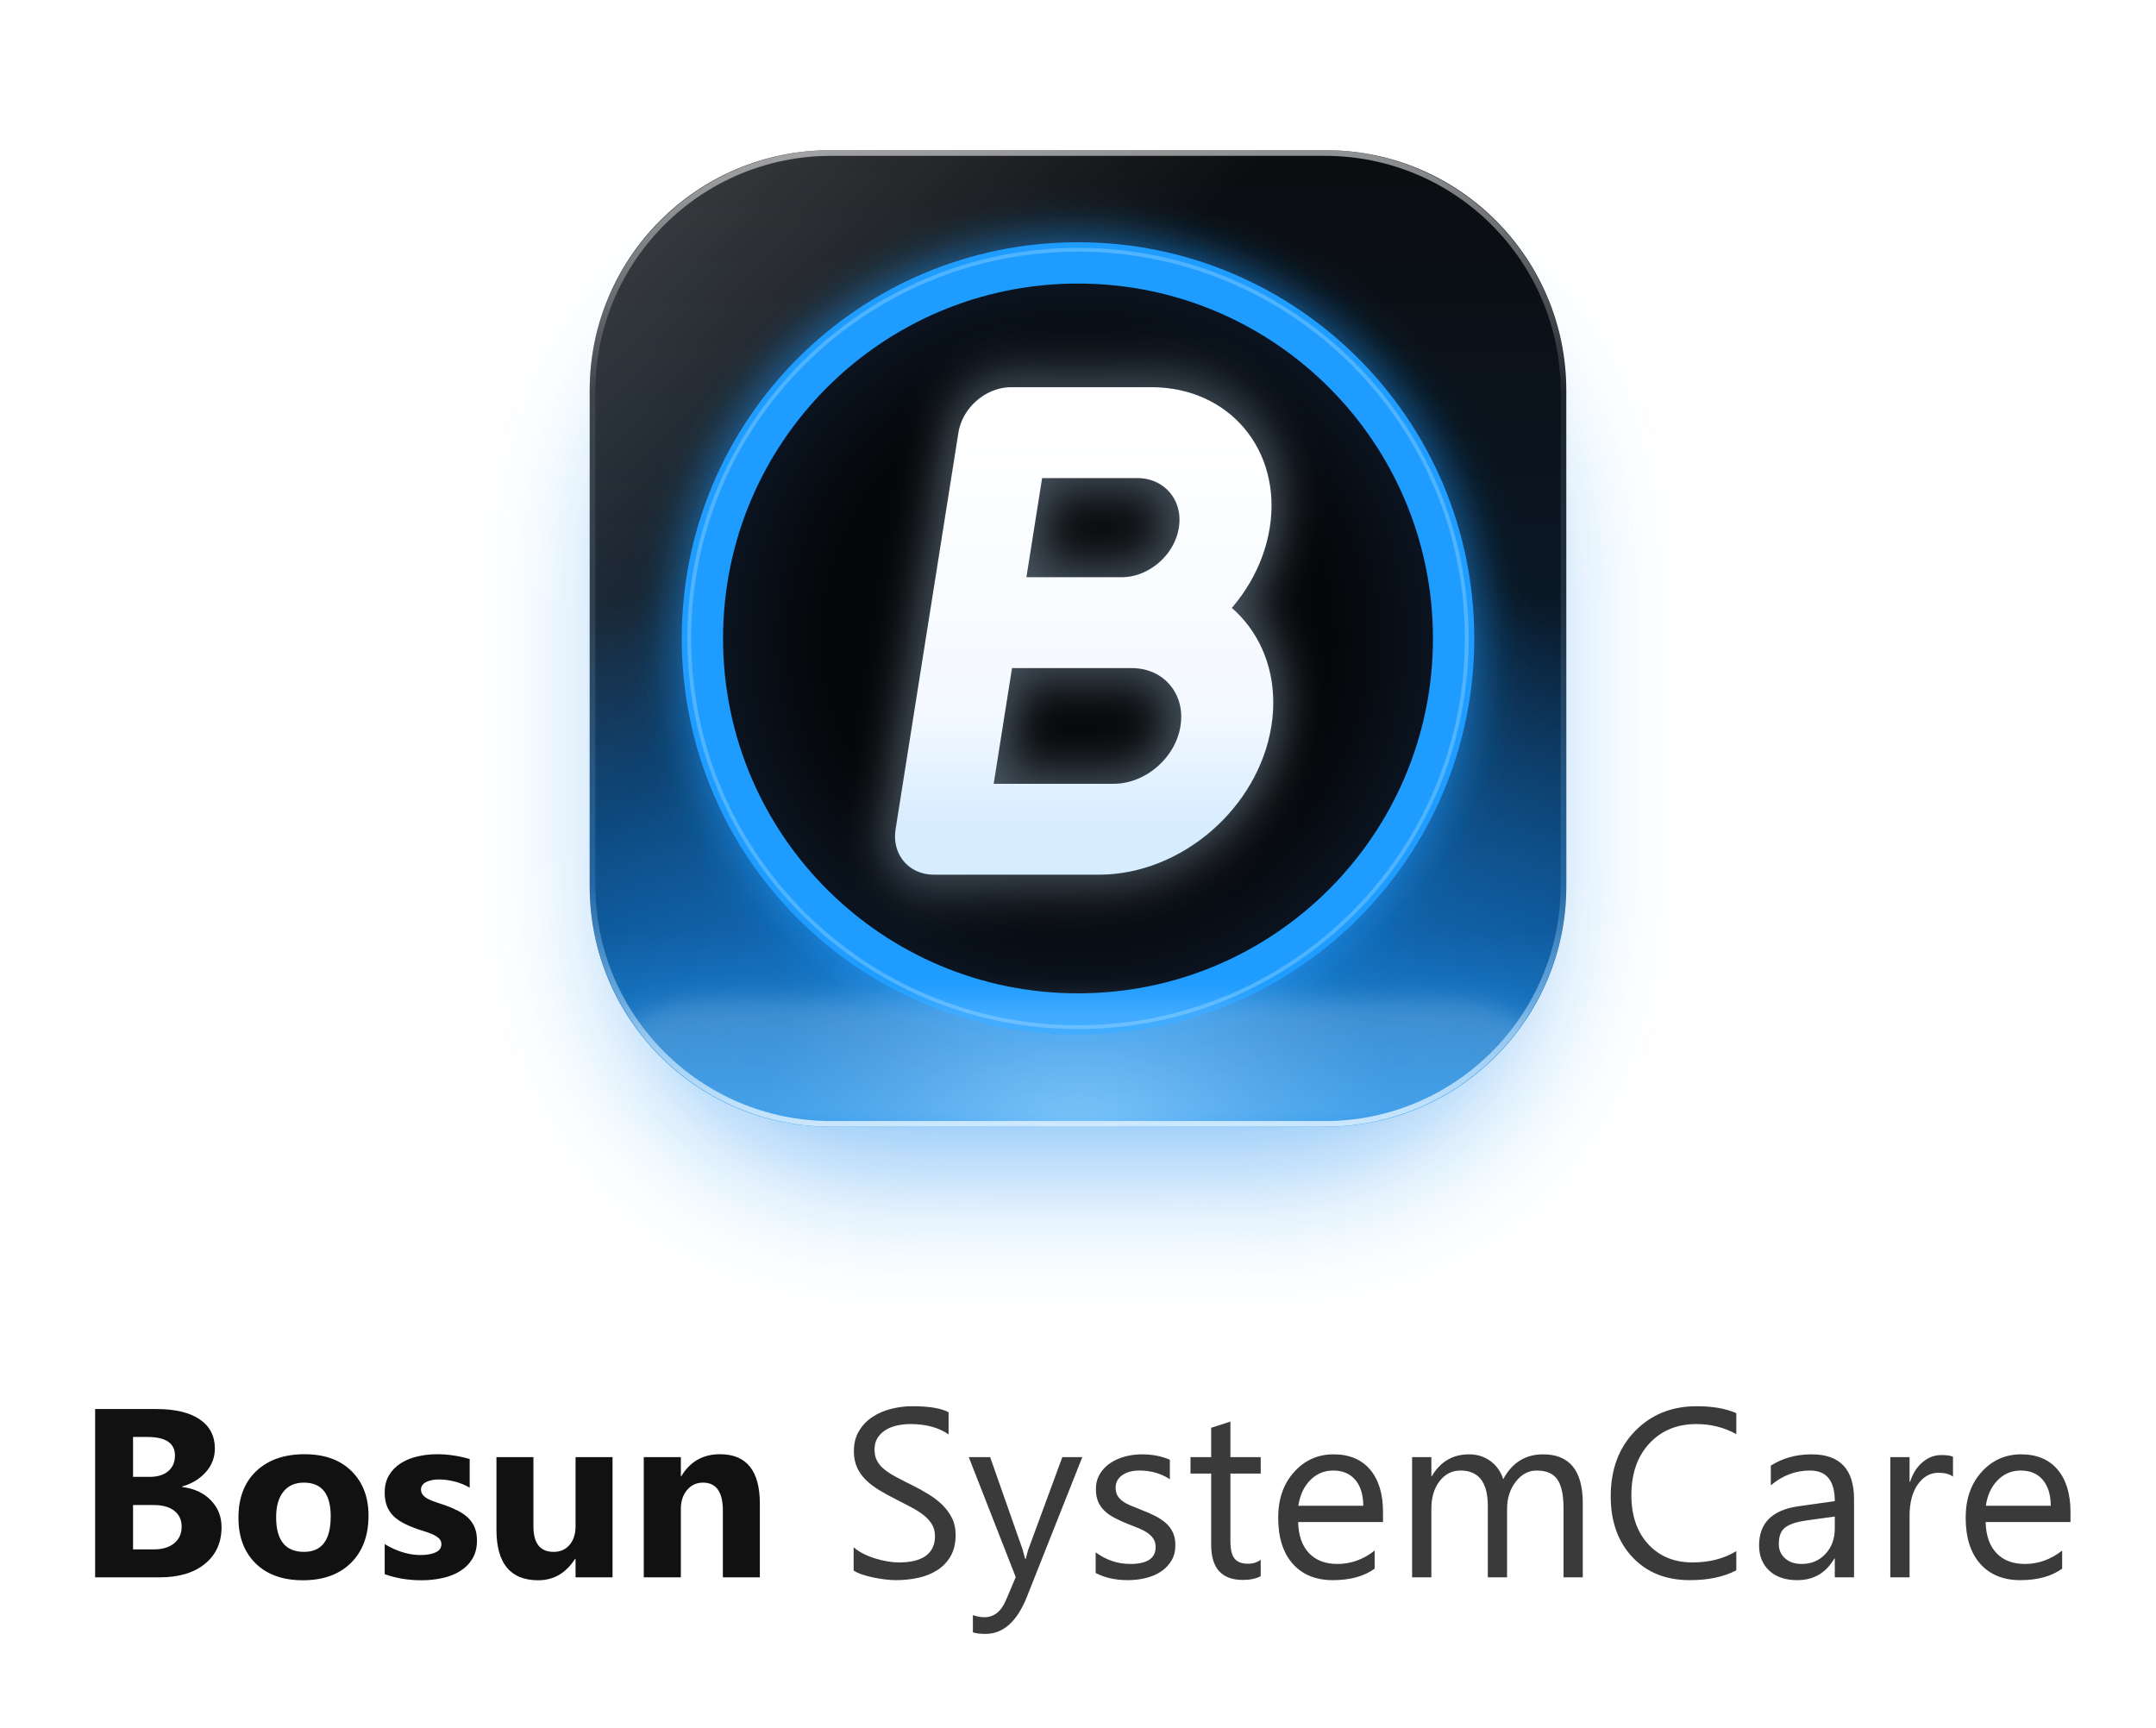
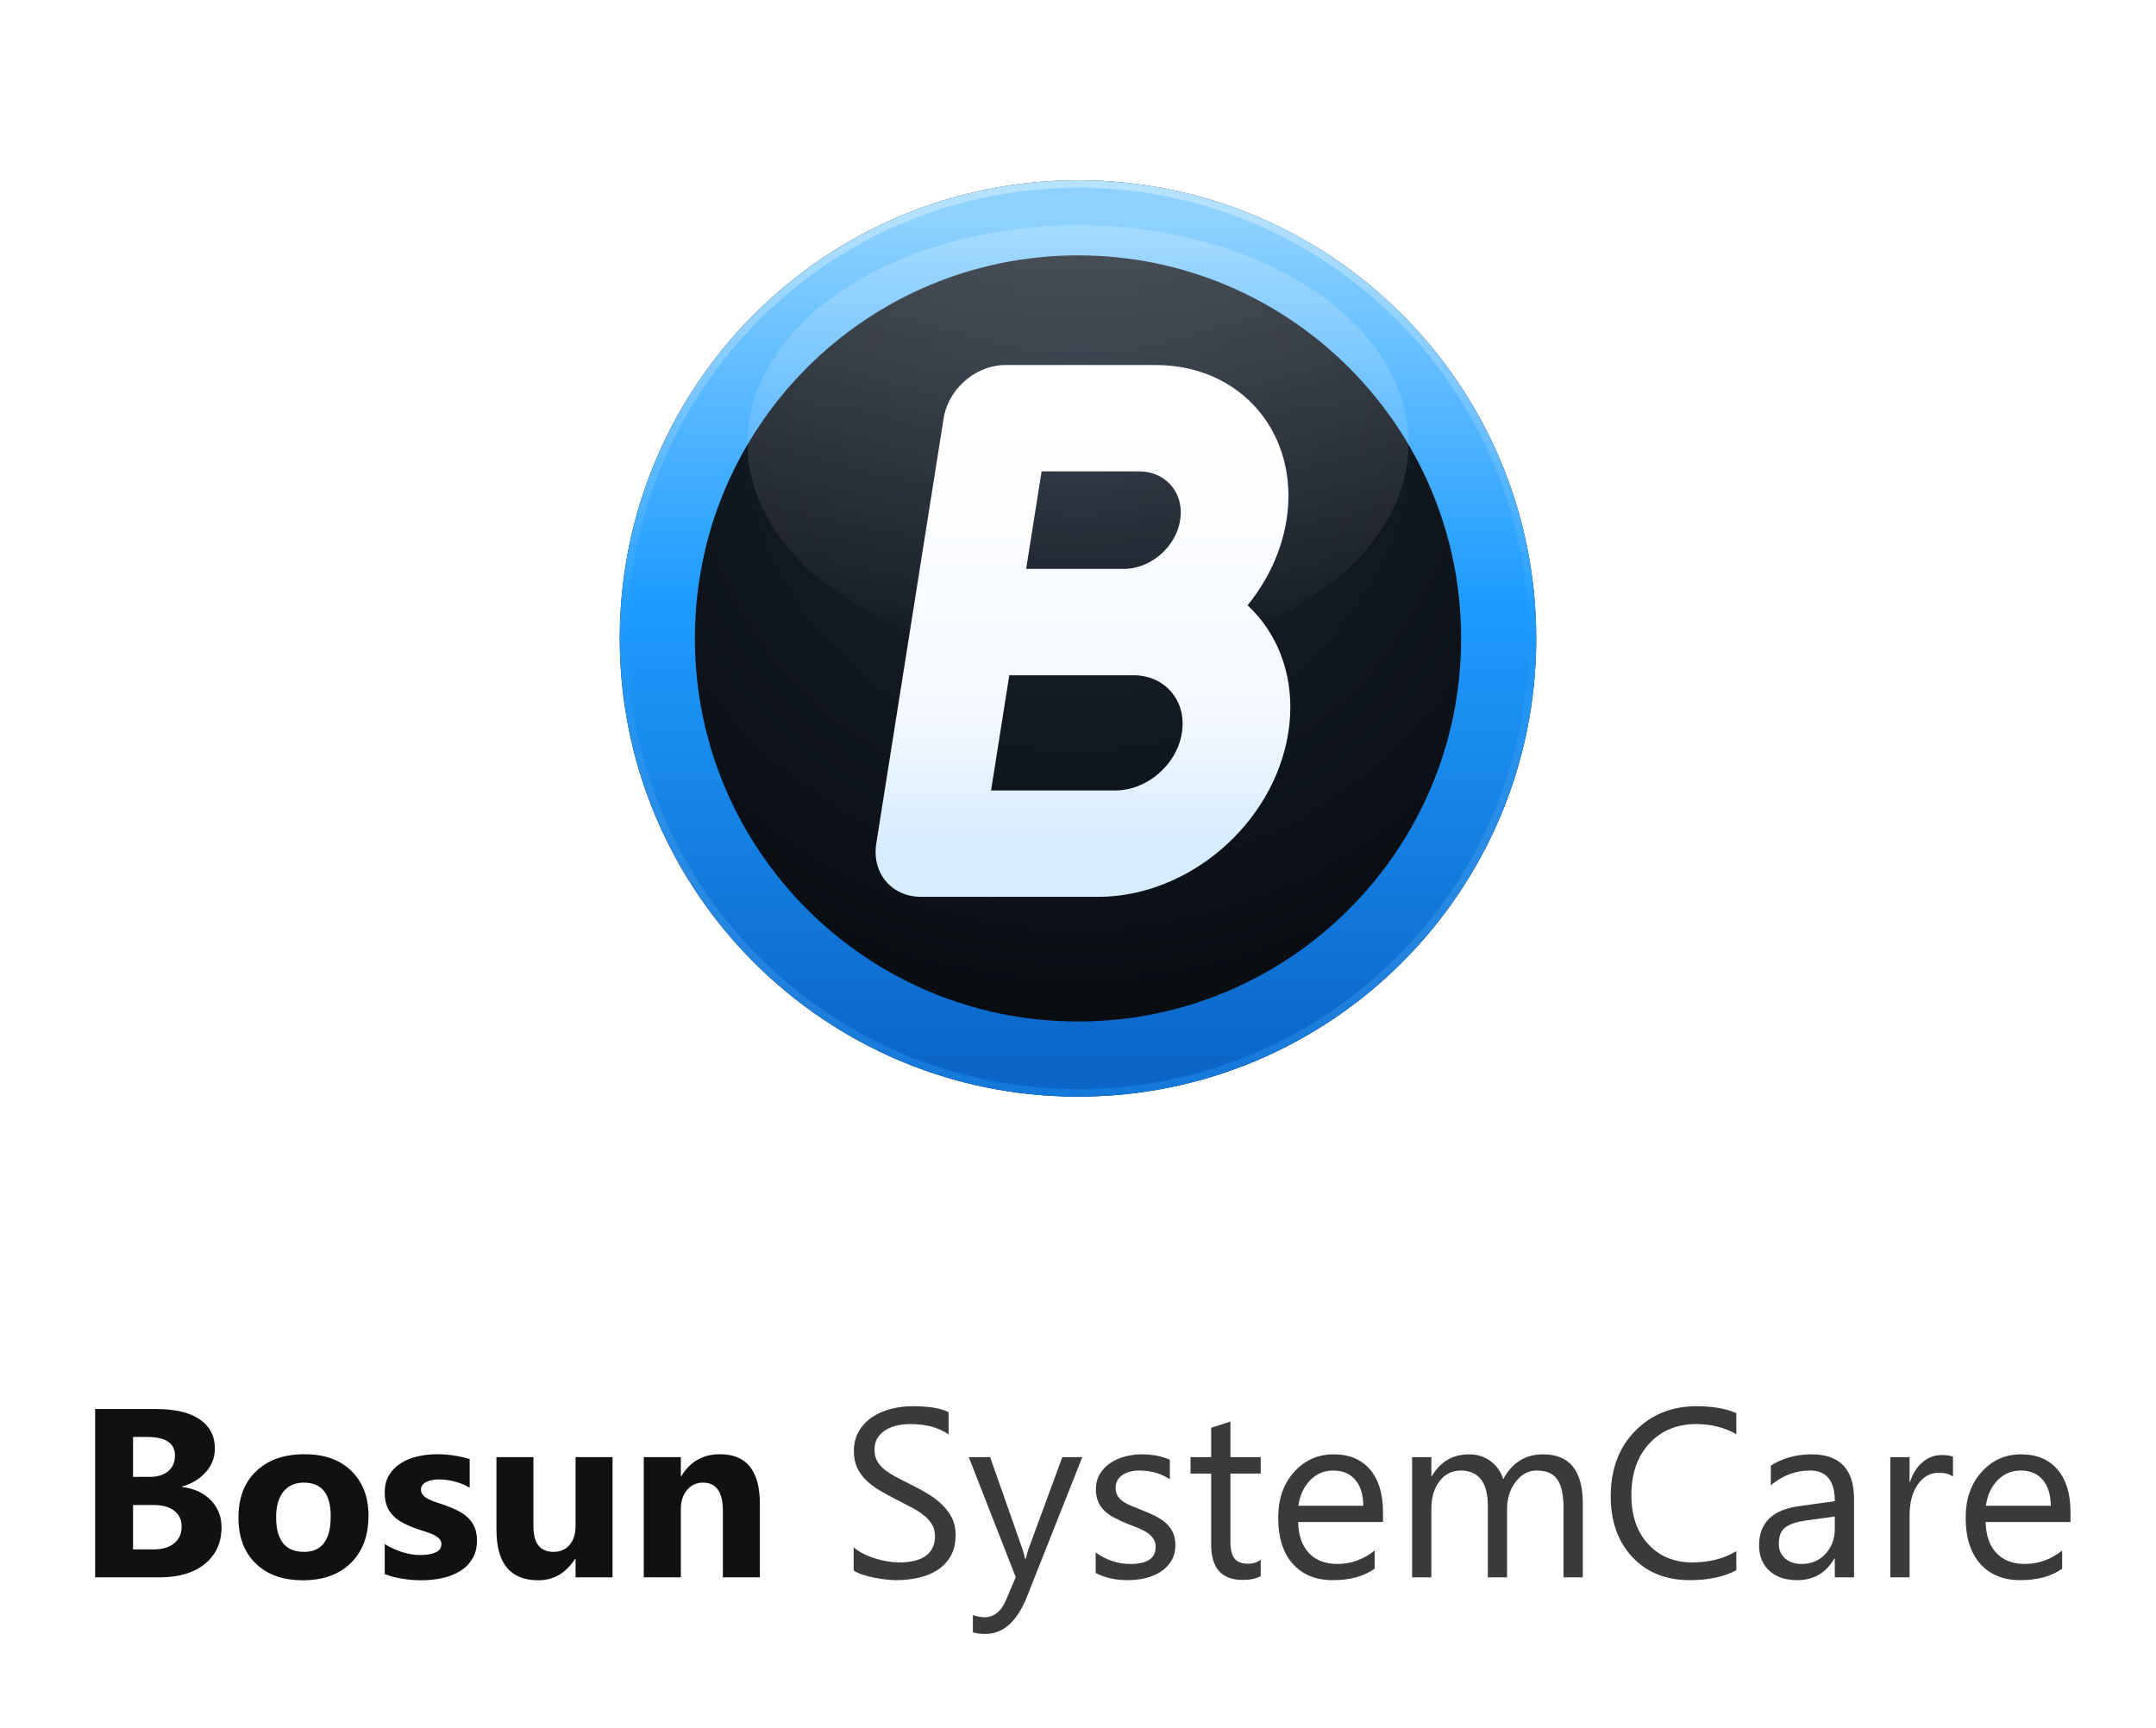
<svg xmlns="http://www.w3.org/2000/svg" viewBox="-157 -40 574 460">
  <svg x="0" y="0" width="260" height="260" viewBox="0 0 260 260" overflow="visible">
    <defs>
-       <linearGradient id="tile" x1="0" y1="0" x2="0" y2="1">
-         <stop offset="0" stop-color="#0b0d10" />
-         <stop offset=".45" stop-color="#0a1724" />
-         <stop offset=".8" stop-color="#0c4f8c" />
-         <stop offset="1" stop-color="#2a9bf0" />
+       <radialGradient id="disc" cx="130" cy="70" r="200" gradientUnits="userSpaceOnUse">
+         <stop offset="0" stop-color="#1b2532" />
+         <stop offset="1" stop-color="#05070a" />
+       </radialGradient>
+       <linearGradient id="ring" x1="0" y1="0" x2="0" y2="1">
+         <stop offset="0" stop-color="#8ed2ff" />
+         <stop offset=".45" stop-color="#1e9cff" />
+         <stop offset="1" stop-color="#0b66c8" />
      </linearGradient>
-       <radialGradient id="bottomglow" cx=".5" cy="1.05" r=".75">
-         <stop offset="0" stop-color="#7cc8ff" stop-opacity=".9" />
-         <stop offset=".45" stop-color="#1a86e0" stop-opacity=".45" />
-         <stop offset="1" stop-color="#1a86e0" stop-opacity="0" />
-       </radialGradient>
+       <linearGradient id="gloss" x1="0" y1="0" x2="0" y2="1">
+         <stop offset="0" stop-color="#fff" stop-opacity=".22" />
+         <stop offset="1" stop-color="#fff" stop-opacity="0" />
+       </linearGradient>
      <linearGradient id="rim" x1="0" y1="0" x2="0" y2="1">
-         <stop offset="0" stop-color="#fff" stop-opacity=".55" />
-         <stop offset=".25" stop-color="#fff" stop-opacity=".08" />
-         <stop offset=".75" stop-color="#9fd6ff" stop-opacity=".15" />
-         <stop offset="1" stop-color="#d8eeff" stop-opacity=".9" />
+         <stop offset="0" stop-color="#fff" stop-opacity=".35" />
+         <stop offset=".5" stop-color="#fff" stop-opacity="0" />
+         <stop offset="1" stop-color="#1e9cff" stop-opacity=".35" />
      </linearGradient>
-       <linearGradient id="sheen" x1="0" y1="0" x2="1" y2="1">
-         <stop offset="0" stop-color="#fff" stop-opacity=".22" />
-         <stop offset=".35" stop-color="#fff" stop-opacity="0" />
-       </linearGradient>
-       <radialGradient id="core" cx=".5" cy=".5" r=".5">
-         <stop offset=".7" stop-color="#050608" />
-         <stop offset="1" stop-color="#0a1420" />
-       </radialGradient>
-       <linearGradient id="glyph" x1="0" y1="0" x2="0" y2="1">
-         <stop offset="0" stop-color="#ffffff" />
+       <linearGradient id="glyph" x1="0" y1="82" x2="0" y2="178" gradientUnits="userSpaceOnUse">
+         <stop offset="0" stop-color="#fff" />
        <stop offset=".7" stop-color="#f4f9ff" />
        <stop offset="1" stop-color="#d6ecff" />
      </linearGradient>
-       <filter id="blur18" x="-50%" y="-50%" width="200%" height="200%">
-         <feGaussianBlur stdDeviation="18" />
-       </filter>
-       <filter id="blur6" x="-50%" y="-50%" width="200%" height="200%">
-         <feGaussianBlur stdDeviation="6" />
-       </filter>
-       <filter id="blur3" x="-50%" y="-50%" width="200%" height="200%">
-         <feGaussianBlur stdDeviation="3" />
-       </filter>
-       <clipPath id="tc">
-         <rect width="260" height="260" rx="64" />
-       </clipPath>
    </defs>
-     <rect x="10" y="40" width="240" height="230" rx="64" fill="#1a8cf0" opacity=".55" filter="url(#blur18)" />
-     <g clip-path="url(#tc)">
-       <rect width="260" height="260" fill="url(#tile)" />
-       <rect width="260" height="260" fill="url(#bottomglow)" />
-       <rect width="260" height="260" fill="url(#sheen)" />
-       <circle cx="130" cy="130" r="100" fill="none" stroke="#1e9bff" stroke-width="14" opacity=".6" filter="url(#blur6)" />
-       <circle cx="130" cy="130" r="95" fill="url(#core)" />
-       <circle cx="130" cy="130" r="100" fill="none" stroke="#1e9cff" stroke-width="11" />
-       <circle cx="130" cy="130" r="103.5" fill="none" stroke="#7fcbff" stroke-width="1" opacity=".5" />
-       <g transform="translate(136 128) scale(1.10) skewX(-9) translate(-141 -130)">
-         <path d="M110 178V82h34a23 23 0 0 1 0 46h-34h40a25 25 0 0 1 0 50z" fill="none" stroke="#bfe3ff" stroke-width="28" stroke-linejoin="round" opacity=".35" filter="url(#blur6)" />
-         <path d="M110 178V82h34a23 23 0 0 1 0 46h-34h40a25 25 0 0 1 0 50z" fill="none" stroke="url(#glyph)" stroke-width="22" stroke-linejoin="round" stroke-linecap="round" />
-       </g>
+     <circle cx="130" cy="130" r="122" fill="url(#disc)" />
+     <circle cx="130" cy="130" r="112" fill="none" stroke="url(#ring)" stroke-width="20" />
+     <ellipse cx="130" cy="78" rx="88" ry="58" fill="url(#gloss)" />
+     <circle cx="130" cy="130" r="121" fill="none" stroke="url(#rim)" stroke-width="2" />
+     <g transform="translate(136 128) scale(1.18) skewX(-9) translate(-141 -130)">
+       <path d="M110 178V82h34a23 23 0 0 1 0 46h-34h40a25 25 0 0 1 0 50z" fill="none" stroke="url(#glyph)" stroke-width="24" stroke-linejoin="round" />
    </g>
-     <rect x=".75" y=".75" width="258.5" height="258.5" rx="63.5" fill="none" stroke="url(#rim)" stroke-width="1.5" />
-     <rect x="4" y="226" width="252" height="34" rx="30" fill="#e6f4ff" opacity=".18" filter="url(#blur3)" clip-path="url(#tc)" />
  </svg>
  <path fill="#111111" d="M-131.672 380.0V335.188H-115.359Q-107.859 335.188 -103.828 337.938Q-99.797 340.688 -99.797 345.688Q-99.797 349.312 -102.25 352.031Q-104.703 354.75 -108.516 355.812V355.938Q-103.734 356.531 -100.875 359.469Q-98.016 362.406 -98.016 366.625Q-98.016 372.781 -102.422 376.391Q-106.828 380.0 -114.453 380.0ZM-121.578 342.625V353.25H-117.141Q-114.016 353.25 -112.219 351.734Q-110.422 350.219 -110.422 347.562Q-110.422 342.625 -117.797 342.625ZM-121.578 360.75V372.562H-116.109Q-112.609 372.562 -110.625 370.938Q-108.641 369.312 -108.641 366.5Q-108.641 363.812 -110.594 362.281Q-112.547 360.75 -116.047 360.75Z M-76.359 380.781Q-84.359 380.781 -88.938 376.297Q-93.516 371.812 -93.516 364.125Q-93.516 356.188 -88.766 351.703Q-84.016 347.219 -75.922 347.219Q-67.953 347.219 -63.422 351.703Q-58.891 356.188 -58.891 363.562Q-58.891 371.531 -63.562 376.156Q-68.234 380.781 -76.359 380.781ZM-76.109 354.781Q-79.609 354.781 -81.547 357.188Q-83.484 359.594 -83.484 364.0Q-83.484 373.219 -76.047 373.219Q-68.953 373.219 -68.953 363.75Q-68.953 354.781 -76.109 354.781Z M-54.578 379.156V371.156Q-52.141 372.625 -49.719 373.344Q-47.297 374.062 -45.141 374.062Q-42.516 374.062 -41.0 373.344Q-39.484 372.625 -39.484 371.156Q-39.484 370.219 -40.172 369.594Q-40.859 368.969 -41.938 368.5Q-43.016 368.031 -44.297 367.656Q-45.578 367.281 -46.766 366.812Q-48.672 366.094 -50.125 365.266Q-51.578 364.438 -52.562 363.344Q-53.547 362.25 -54.062 360.812Q-54.578 359.375 -54.578 357.406Q-54.578 354.719 -53.406 352.781Q-52.234 350.844 -50.281 349.609Q-48.328 348.375 -45.812 347.797Q-43.297 347.219 -40.578 347.219Q-38.453 347.219 -36.266 347.547Q-34.078 347.875 -31.953 348.5V356.125Q-33.828 355.031 -35.969 354.484Q-38.109 353.938 -40.172 353.938Q-41.141 353.938 -42.0 354.109Q-42.859 354.281 -43.516 354.609Q-44.172 354.938 -44.547 355.453Q-44.922 355.969 -44.922 356.625Q-44.922 357.5 -44.359 358.125Q-43.797 358.75 -42.891 359.203Q-41.984 359.656 -40.875 360.016Q-39.766 360.375 -38.672 360.75Q-36.703 361.438 -35.109 362.25Q-33.516 363.062 -32.375 364.156Q-31.234 365.25 -30.625 366.719Q-30.016 368.188 -30.016 370.219Q-30.016 373.062 -31.25 375.078Q-32.484 377.094 -34.531 378.359Q-36.578 379.625 -39.25 380.203Q-41.922 380.781 -44.797 380.781Q-50.078 380.781 -54.578 379.156Z M6.078 380.0H-3.766V375.125H-3.922Q-7.578 380.781 -13.703 380.781Q-24.828 380.781 -24.828 367.312V348.0H-14.984V366.438Q-14.984 373.219 -9.609 373.219Q-6.953 373.219 -5.359 371.359Q-3.766 369.5 -3.766 366.312V348.0H6.078Z M45.297 380.0H35.453V362.219Q35.453 354.781 30.141 354.781Q27.578 354.781 25.922 356.75Q24.266 358.719 24.266 361.75V380.0H14.391V348.0H24.266V353.062H24.391Q27.922 347.219 34.672 347.219Q45.297 347.219 45.297 360.406Z" />
  <path fill="#3A3A3A" d=" M70.266 378.188V372.0Q71.328 372.938 72.812 373.688Q74.297 374.438 75.938 374.953Q77.578 375.469 79.234 375.75Q80.891 376.031 82.297 376.031Q87.141 376.031 89.531 374.234Q91.922 372.438 91.922 369.062Q91.922 367.25 91.125 365.906Q90.328 364.562 88.922 363.453Q87.516 362.344 85.594 361.328Q83.672 360.312 81.453 359.188Q79.109 358.0 77.078 356.781Q75.047 355.562 73.547 354.094Q72.047 352.625 71.188 350.766Q70.328 348.906 70.328 346.406Q70.328 343.344 71.672 341.078Q73.016 338.812 75.203 337.344Q77.391 335.875 80.188 335.156Q82.984 334.438 85.891 334.438Q92.516 334.438 95.547 336.031V341.938Q91.578 339.188 85.359 339.188Q83.641 339.188 81.922 339.547Q80.203 339.906 78.859 340.719Q77.516 341.531 76.672 342.812Q75.828 344.094 75.828 345.938Q75.828 347.656 76.469 348.906Q77.109 350.156 78.359 351.188Q79.609 352.219 81.406 353.188Q83.203 354.156 85.547 355.312Q87.953 356.5 90.109 357.812Q92.266 359.125 93.891 360.719Q95.516 362.312 96.469 364.25Q97.422 366.188 97.422 368.688Q97.422 372.0 96.125 374.297Q94.828 376.594 92.625 378.031Q90.422 379.469 87.547 380.109Q84.672 380.75 81.484 380.75Q80.422 380.75 78.859 380.578Q77.297 380.406 75.672 380.078Q74.047 379.75 72.594 379.266Q71.141 378.781 70.266 378.188Z M131.141 348.0 116.422 385.125Q112.484 395.062 105.359 395.062Q103.359 395.062 102.016 394.656V390.062Q103.672 390.625 105.047 390.625Q108.922 390.625 110.859 386.0L113.422 379.938L100.922 348.0H106.609L115.266 372.625Q115.422 373.094 115.922 375.062H116.109Q116.266 374.312 116.734 372.688L125.828 348.0Z M134.703 378.844V373.344Q138.891 376.438 143.922 376.438Q150.672 376.438 150.672 371.938Q150.672 370.656 150.094 369.766Q149.516 368.875 148.531 368.188Q147.547 367.5 146.219 366.953Q144.891 366.406 143.359 365.812Q141.234 364.969 139.625 364.109Q138.016 363.25 136.938 362.172Q135.859 361.094 135.312 359.719Q134.766 358.344 134.766 356.5Q134.766 354.25 135.797 352.516Q136.828 350.781 138.547 349.609Q140.266 348.438 142.469 347.844Q144.672 347.25 147.016 347.25Q151.172 347.25 154.453 348.688V353.875Q150.922 351.562 146.328 351.562Q144.891 351.562 143.734 351.891Q142.578 352.219 141.75 352.812Q140.922 353.406 140.469 354.234Q140.016 355.062 140.016 356.062Q140.016 357.312 140.469 358.156Q140.922 359.0 141.797 359.656Q142.672 360.312 143.922 360.844Q145.172 361.375 146.766 362.0Q148.891 362.812 150.578 363.672Q152.266 364.531 153.453 365.609Q154.641 366.688 155.281 368.094Q155.922 369.5 155.922 371.438Q155.922 373.812 154.875 375.562Q153.828 377.312 152.078 378.469Q150.328 379.625 148.047 380.188Q145.766 380.75 143.266 380.75Q138.328 380.75 134.703 378.844Z M178.641 379.688Q176.828 380.688 173.859 380.688Q165.453 380.688 165.453 371.312V352.375H159.953V348.0H165.453V340.188L170.578 338.531V348.0H178.641V352.375H170.578V370.406Q170.578 373.625 171.672 375.0Q172.766 376.375 175.297 376.375Q177.234 376.375 178.641 375.312Z M211.203 365.281H188.609Q188.734 370.625 191.484 373.531Q194.234 376.438 199.047 376.438Q204.453 376.438 208.984 372.875V377.688Q204.766 380.75 197.828 380.75Q191.047 380.75 187.172 376.391Q183.297 372.031 183.297 364.125Q183.297 356.656 187.531 351.953Q191.766 347.25 198.047 347.25Q204.328 347.25 207.766 351.312Q211.203 355.375 211.203 362.594ZM205.953 360.938Q205.922 356.5 203.812 354.031Q201.703 351.562 197.953 351.562Q194.328 351.562 191.797 354.156Q189.266 356.75 188.672 360.938Z M264.391 380.0H259.266V361.625Q259.266 356.312 257.625 353.938Q255.984 351.562 252.109 351.562Q248.828 351.562 246.531 354.562Q244.234 357.562 244.234 361.75V380.0H239.109V361.0Q239.109 351.562 231.828 351.562Q228.453 351.562 226.266 354.391Q224.078 357.219 224.078 361.75V380.0H218.953V348.0H224.078V353.062H224.203Q227.609 347.25 234.141 347.25Q237.422 347.25 239.859 349.078Q242.297 350.906 243.203 353.875Q246.766 347.25 253.828 347.25Q264.391 347.25 264.391 360.281Z M305.266 378.125Q300.297 380.75 292.891 380.75Q283.328 380.75 277.578 374.594Q271.828 368.438 271.828 358.438Q271.828 347.688 278.297 341.062Q284.766 334.438 294.703 334.438Q301.078 334.438 305.266 336.281V341.875Q300.453 339.188 294.641 339.188Q286.922 339.188 282.125 344.344Q277.328 349.5 277.328 358.125Q277.328 366.312 281.812 371.172Q286.297 376.031 293.578 376.031Q300.328 376.031 305.266 373.031Z M336.609 380.0H331.484V375.0H331.359Q328.016 380.75 321.516 380.75Q316.734 380.75 314.031 378.219Q311.328 375.688 311.328 371.5Q311.328 362.531 321.891 361.062L331.484 359.719Q331.484 351.562 324.891 351.562Q319.109 351.562 314.453 355.5V350.25Q319.172 347.25 325.328 347.25Q336.609 347.25 336.609 359.188ZM331.484 363.812 323.766 364.875Q320.203 365.375 318.391 366.641Q316.578 367.906 316.578 371.125Q316.578 373.469 318.25 374.953Q319.922 376.438 322.703 376.438Q326.516 376.438 329.0 373.766Q331.484 371.094 331.484 367.0Z M362.953 353.188Q361.609 352.156 359.078 352.156Q355.797 352.156 353.594 355.25Q351.391 358.344 351.391 363.688V380.0H346.266V348.0H351.391V354.594H351.516Q352.609 351.219 354.859 349.328Q357.109 347.438 359.891 347.438Q361.891 347.438 362.953 347.875Z M394.234 365.281H371.641Q371.766 370.625 374.516 373.531Q377.266 376.438 382.078 376.438Q387.484 376.438 392.016 372.875V377.688Q387.797 380.75 380.859 380.75Q374.078 380.75 370.203 376.391Q366.328 372.031 366.328 364.125Q366.328 356.656 370.562 351.953Q374.797 347.25 381.078 347.25Q387.359 347.25 390.797 351.312Q394.234 355.375 394.234 362.594ZM388.984 360.938Q388.953 356.5 386.844 354.031Q384.734 351.562 380.984 351.562Q377.359 351.562 374.828 354.156Q372.297 356.75 371.703 360.938Z" />
</svg>
